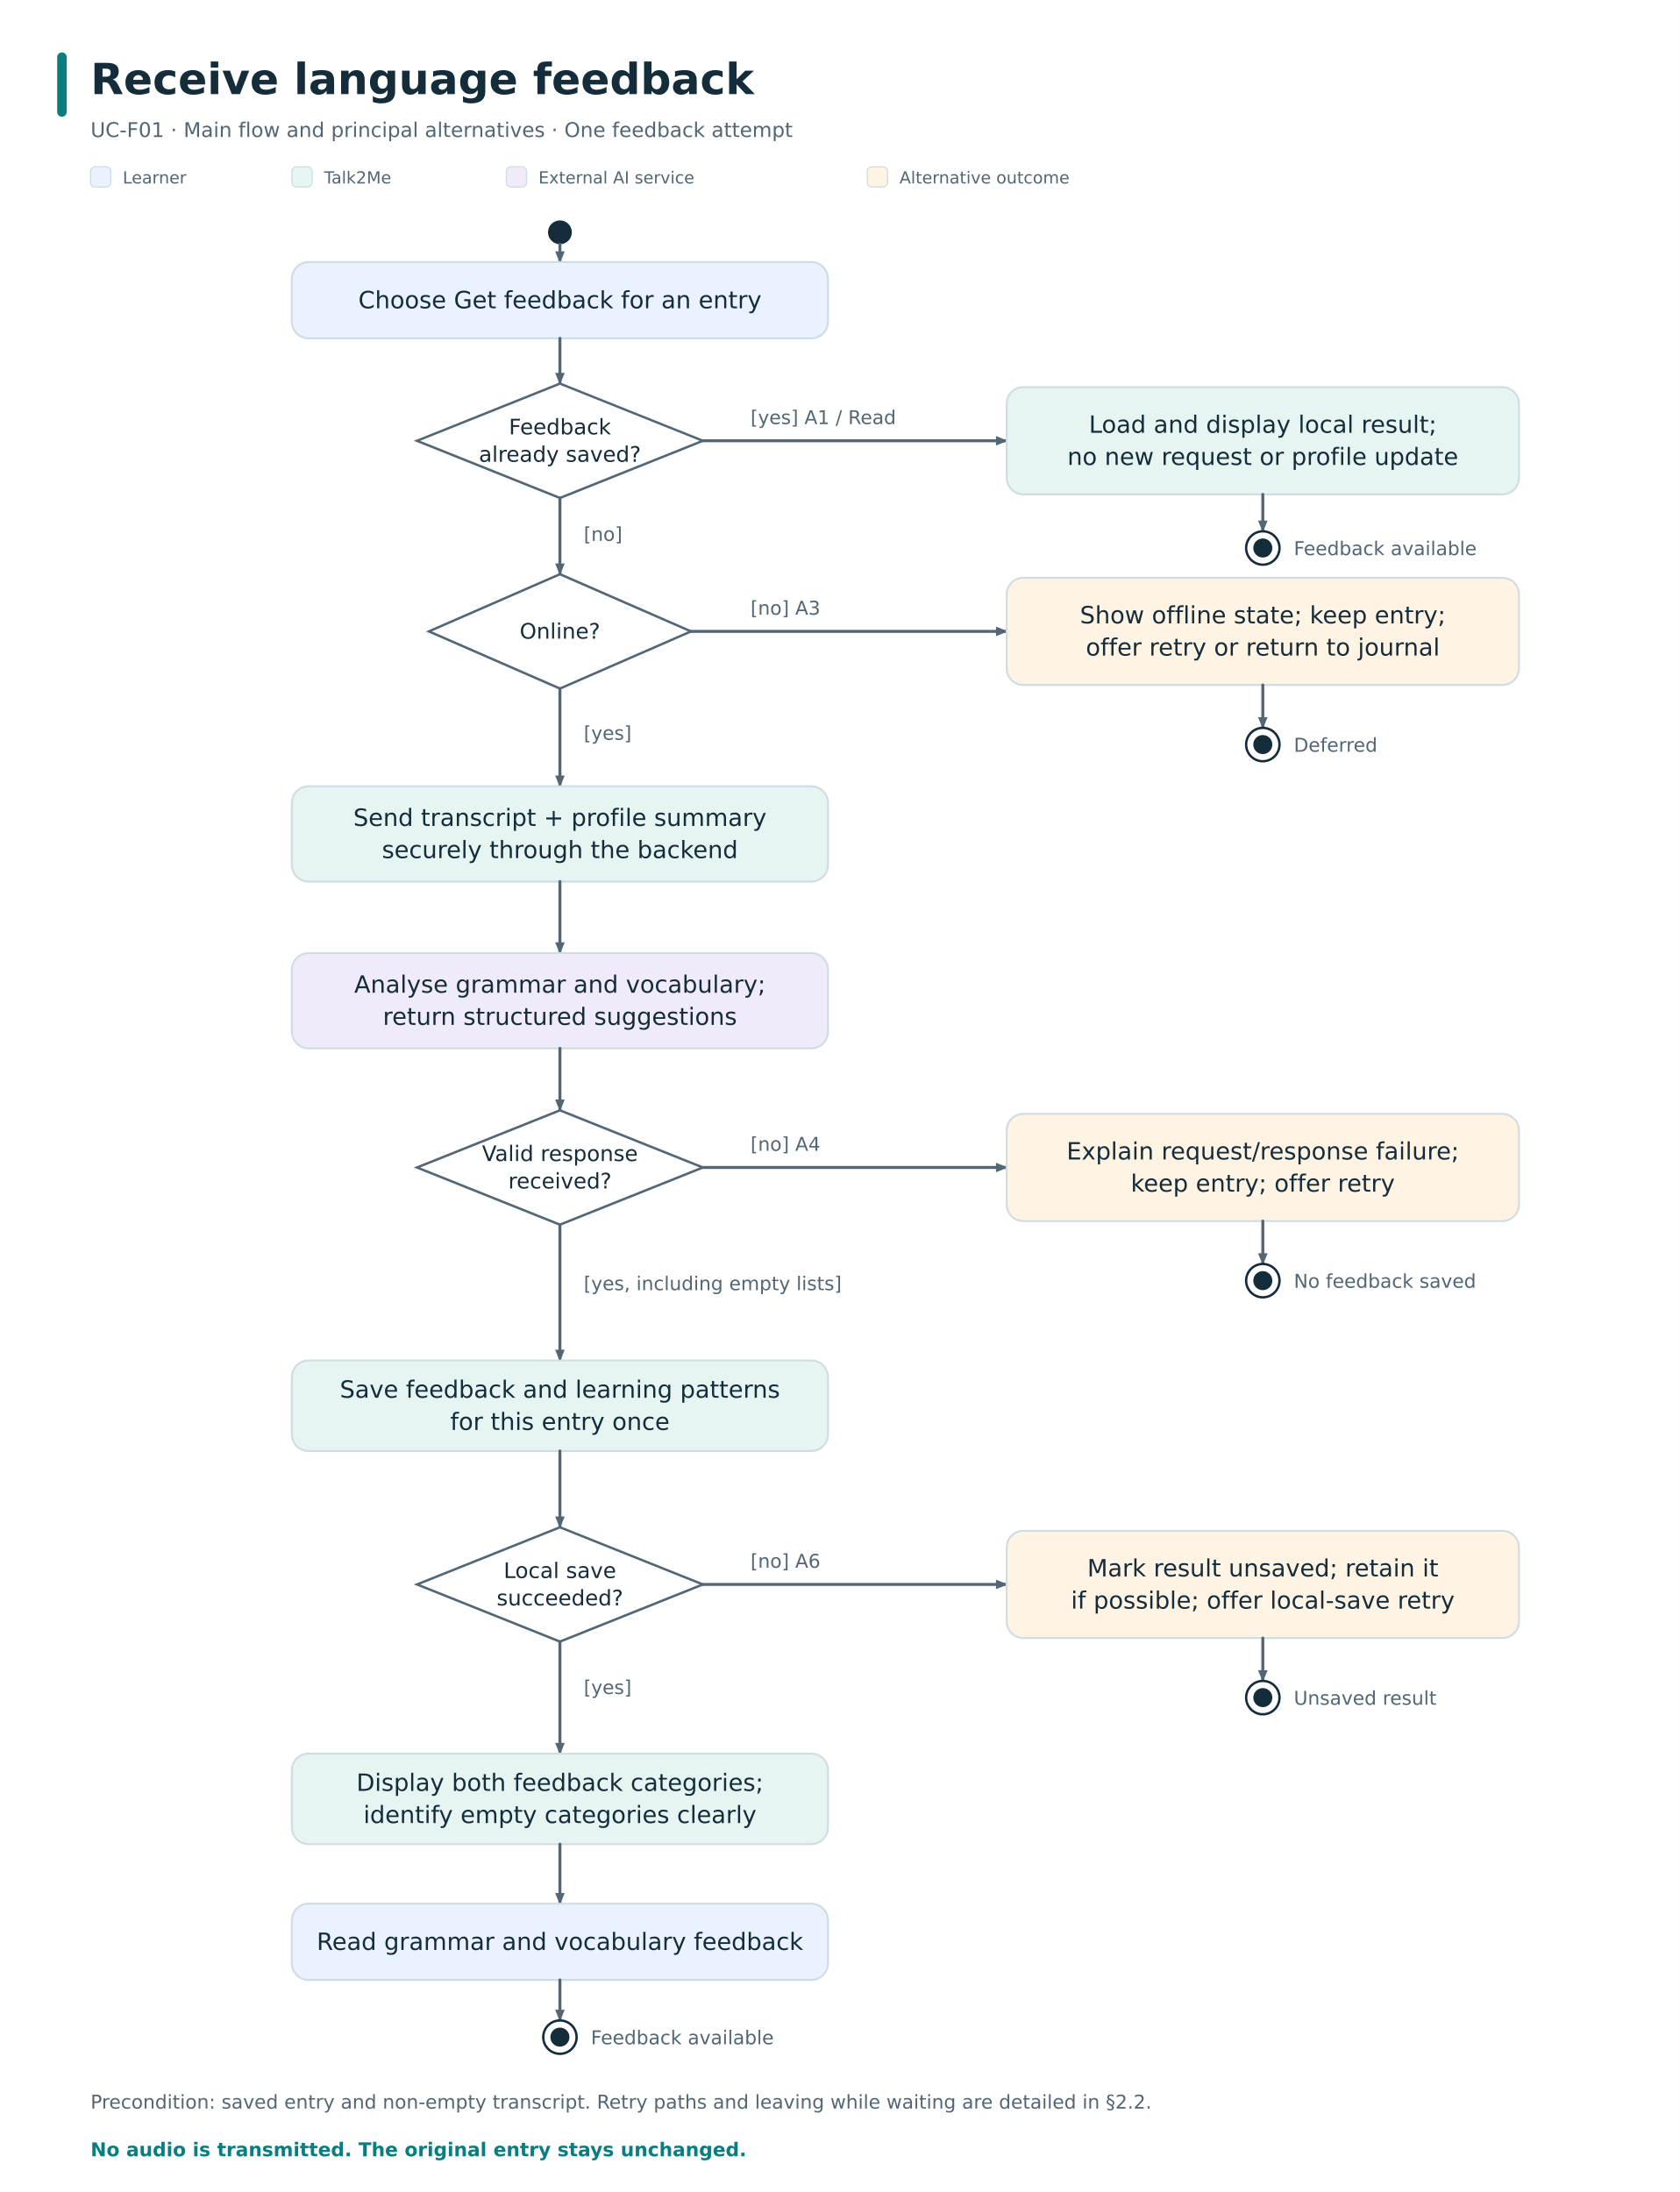
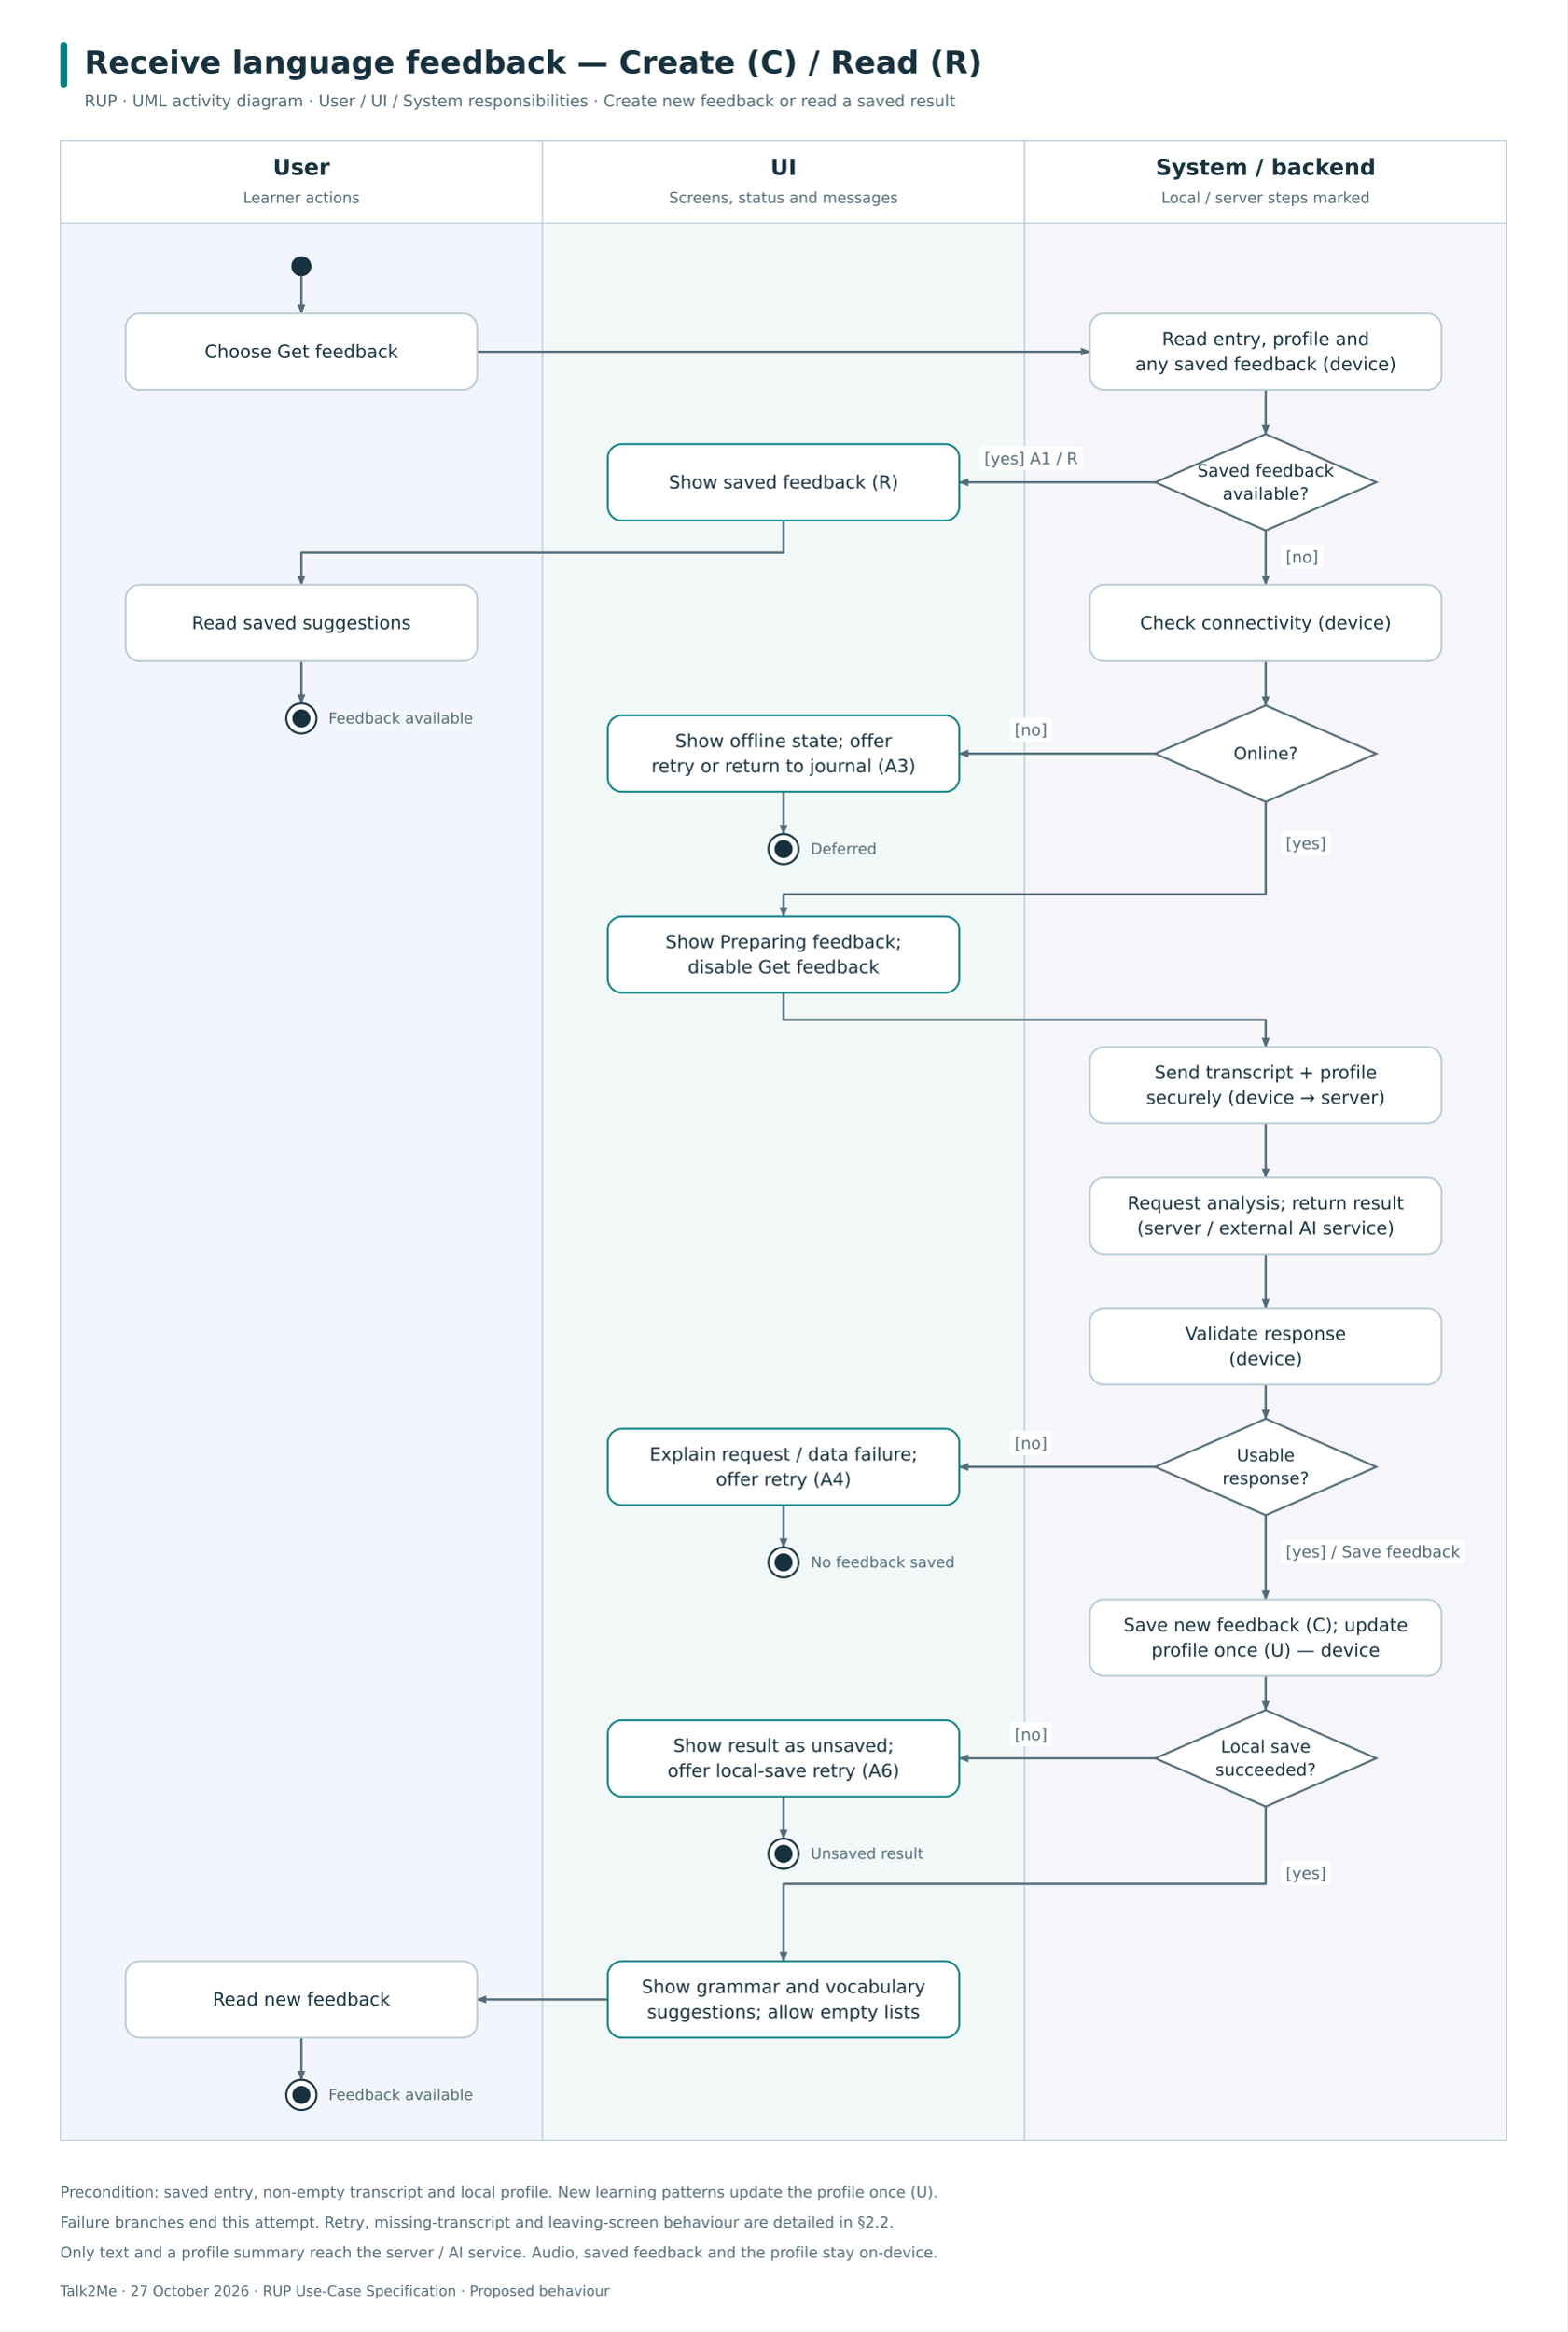
- <svg xmlns="http://www.w3.org/2000/svg" width="1410" height="1840" viewBox="0 0 1410 1840" role="img">
+ <svg xmlns="http://www.w3.org/2000/svg" width="1560" height="2320" viewBox="0 0 1560 2320" role="img">
  <defs>
    <marker id="arrow" markerWidth="10" markerHeight="8" refX="9" refY="4" orient="auto" markerUnits="userSpaceOnUse">
-       <path d="M0,0 L10,4 L0,8 Z" fill="#526675" />
+       <path d="M0,0 L10,4 L0,8 Z" fill="#536B78" />
    </marker>
  </defs>
-   <rect x="0" y="0" width="1410" height="1840" rx="0" fill="white" stroke="none" stroke-width="1" />
-   <rect x="48" y="44" width="8" height="54" rx="4" fill="#087E80" stroke="none" stroke-width="1" />
-   <text x="76" y="79" fill="#152C3A" font-family="DejaVu Sans, sans-serif" font-size="36" font-weight="700" text-anchor="start">Receive language feedback</text>
-   <text x="76" y="115" fill="#526675" font-family="DejaVu Sans, sans-serif" font-size="17" font-weight="400" text-anchor="start">UC-F01 · Main flow and principal alternatives · One feedback attempt</text>
-   <rect x="76" y="140" width="17" height="17" rx="4" fill="#EAF1FF" stroke="#CFDCE3" stroke-width="1" />
-   <text x="103" y="154" fill="#526675" font-family="DejaVu Sans, sans-serif" font-size="14" font-weight="400" text-anchor="start">Learner</text>
-   <rect x="245" y="140" width="17" height="17" rx="4" fill="#E6F5F2" stroke="#CFDCE3" stroke-width="1" />
-   <text x="272" y="154" fill="#526675" font-family="DejaVu Sans, sans-serif" font-size="14" font-weight="400" text-anchor="start">Talk2Me</text>
-   <rect x="425" y="140" width="17" height="17" rx="4" fill="#F0EBFA" stroke="#CFDCE3" stroke-width="1" />
-   <text x="452" y="154" fill="#526675" font-family="DejaVu Sans, sans-serif" font-size="14" font-weight="400" text-anchor="start">External AI service</text>
-   <rect x="728" y="140" width="17" height="17" rx="4" fill="#FFF3E4" stroke="#CFDCE3" stroke-width="1" />
-   <text x="755" y="154" fill="#526675" font-family="DejaVu Sans, sans-serif" font-size="14" font-weight="400" text-anchor="start">Alternative outcome</text>
-   <circle cx="470" cy="195" r="10" fill="#152C3A" stroke="none" stroke-width="1" />
-   <path d="M470,205 L470,220" fill="none" stroke="#526675" stroke-width="2.5" stroke-linecap="round" stroke-linejoin="round" marker-end="url(#arrow)" />
-   <rect x="245.0" y="220.0" width="450" height="64" rx="14" fill="#EAF1FF" stroke="#CFDCE3" stroke-width="1.6" />
-   <text x="470" y="258.8" fill="#152C3A" font-family="DejaVu Sans, sans-serif" font-size="20" font-weight="400" text-anchor="middle">Choose Get feedback for an entry</text>
-   <path d="M470,284 L470,322" fill="none" stroke="#526675" stroke-width="2.5" stroke-linecap="round" stroke-linejoin="round" marker-end="url(#arrow)" />
-   <polygon points="470,322.0 590.0,370 470,418.0 350.0,370" fill="white" stroke="#526675" stroke-width="2" />
-   <text x="470" y="364.62" fill="#152C3A" font-family="DejaVu Sans, sans-serif" font-size="18" font-weight="400" text-anchor="middle">Feedback</text>
-   <text x="470" y="387.62" fill="#152C3A" font-family="DejaVu Sans, sans-serif" font-size="18" font-weight="400" text-anchor="middle">already saved?</text>
-   <path d="M590,370 L845,370" fill="none" stroke="#526675" stroke-width="2.5" stroke-linecap="round" stroke-linejoin="round" marker-end="url(#arrow)" />
-   <text x="630" y="356" fill="#526675" font-family="DejaVu Sans, sans-serif" font-size="16" font-weight="400" text-anchor="start">[yes] A1 / Read</text>
-   <rect x="845.0" y="325.0" width="430" height="90" rx="14" fill="#E6F5F2" stroke="#CFDCE3" stroke-width="1.6" />
-   <text x="1060" y="363.3" fill="#152C3A" font-family="DejaVu Sans, sans-serif" font-size="20" font-weight="400" text-anchor="middle">Load and display local result;</text>
-   <text x="1060" y="390.3" fill="#152C3A" font-family="DejaVu Sans, sans-serif" font-size="20" font-weight="400" text-anchor="middle">no new request or profile update</text>
-   <path d="M1060,415 L1060,446" fill="none" stroke="#526675" stroke-width="2.5" stroke-linecap="round" stroke-linejoin="round" marker-end="url(#arrow)" />
-   <circle cx="1060" cy="460" r="14" fill="white" stroke="#152C3A" stroke-width="2" />
-   <circle cx="1060" cy="460" r="8" fill="#152C3A" stroke="none" stroke-width="1" />
-   <text x="1086" y="466" fill="#526675" font-family="DejaVu Sans, sans-serif" font-size="16" font-weight="400" text-anchor="start">Feedback available</text>
-   <path d="M470,418 L470,482" fill="none" stroke="#526675" stroke-width="2.5" stroke-linecap="round" stroke-linejoin="round" marker-end="url(#arrow)" />
-   <text x="490" y="454" fill="#526675" font-family="DejaVu Sans, sans-serif" font-size="16" font-weight="400" text-anchor="start">[no]</text>
-   <polygon points="470,482.0 580.0,530 470,578.0 360.0,530" fill="white" stroke="#526675" stroke-width="2" />
-   <text x="470" y="536.12" fill="#152C3A" font-family="DejaVu Sans, sans-serif" font-size="18" font-weight="400" text-anchor="middle">Online?</text>
-   <path d="M580,530 L845,530" fill="none" stroke="#526675" stroke-width="2.5" stroke-linecap="round" stroke-linejoin="round" marker-end="url(#arrow)" />
-   <text x="630" y="516" fill="#526675" font-family="DejaVu Sans, sans-serif" font-size="16" font-weight="400" text-anchor="start">[no] A3</text>
-   <rect x="845.0" y="485.0" width="430" height="90" rx="14" fill="#FFF3E4" stroke="#CFDCE3" stroke-width="1.6" />
-   <text x="1060" y="523.3" fill="#152C3A" font-family="DejaVu Sans, sans-serif" font-size="20" font-weight="400" text-anchor="middle">Show offline state; keep entry;</text>
-   <text x="1060" y="550.3" fill="#152C3A" font-family="DejaVu Sans, sans-serif" font-size="20" font-weight="400" text-anchor="middle">offer retry or return to journal</text>
-   <path d="M1060,575 L1060,611" fill="none" stroke="#526675" stroke-width="2.5" stroke-linecap="round" stroke-linejoin="round" marker-end="url(#arrow)" />
-   <circle cx="1060" cy="625" r="14" fill="white" stroke="#152C3A" stroke-width="2" />
-   <circle cx="1060" cy="625" r="8" fill="#152C3A" stroke="none" stroke-width="1" />
-   <text x="1086" y="631" fill="#526675" font-family="DejaVu Sans, sans-serif" font-size="16" font-weight="400" text-anchor="start">Deferred</text>
-   <path d="M470,578 L470,660" fill="none" stroke="#526675" stroke-width="2.5" stroke-linecap="round" stroke-linejoin="round" marker-end="url(#arrow)" />
-   <text x="490" y="621" fill="#526675" font-family="DejaVu Sans, sans-serif" font-size="16" font-weight="400" text-anchor="start">[yes]</text>
-   <rect x="245.0" y="660.0" width="450" height="80" rx="14" fill="#E6F5F2" stroke="#CFDCE3" stroke-width="1.6" />
-   <text x="470" y="693.3" fill="#152C3A" font-family="DejaVu Sans, sans-serif" font-size="20" font-weight="400" text-anchor="middle">Send transcript + profile summary</text>
-   <text x="470" y="720.3" fill="#152C3A" font-family="DejaVu Sans, sans-serif" font-size="20" font-weight="400" text-anchor="middle">securely through the backend</text>
-   <path d="M470,740 L470,800" fill="none" stroke="#526675" stroke-width="2.5" stroke-linecap="round" stroke-linejoin="round" marker-end="url(#arrow)" />
-   <rect x="245.0" y="800.0" width="450" height="80" rx="14" fill="#F0EBFA" stroke="#CFDCE3" stroke-width="1.6" />
-   <text x="470" y="833.3" fill="#152C3A" font-family="DejaVu Sans, sans-serif" font-size="20" font-weight="400" text-anchor="middle">Analyse grammar and vocabulary;</text>
-   <text x="470" y="860.3" fill="#152C3A" font-family="DejaVu Sans, sans-serif" font-size="20" font-weight="400" text-anchor="middle">return structured suggestions</text>
-   <path d="M470,880 L470,932" fill="none" stroke="#526675" stroke-width="2.5" stroke-linecap="round" stroke-linejoin="round" marker-end="url(#arrow)" />
-   <polygon points="470,932.0 590.0,980 470,1028.0 350.0,980" fill="white" stroke="#526675" stroke-width="2" />
-   <text x="470" y="974.62" fill="#152C3A" font-family="DejaVu Sans, sans-serif" font-size="18" font-weight="400" text-anchor="middle">Valid response</text>
-   <text x="470" y="997.62" fill="#152C3A" font-family="DejaVu Sans, sans-serif" font-size="18" font-weight="400" text-anchor="middle">received?</text>
-   <path d="M590,980 L845,980" fill="none" stroke="#526675" stroke-width="2.5" stroke-linecap="round" stroke-linejoin="round" marker-end="url(#arrow)" />
-   <text x="630" y="966" fill="#526675" font-family="DejaVu Sans, sans-serif" font-size="16" font-weight="400" text-anchor="start">[no] A4</text>
-   <rect x="845.0" y="935.0" width="430" height="90" rx="14" fill="#FFF3E4" stroke="#CFDCE3" stroke-width="1.6" />
-   <text x="1060" y="973.3" fill="#152C3A" font-family="DejaVu Sans, sans-serif" font-size="20" font-weight="400" text-anchor="middle">Explain request/response failure;</text>
-   <text x="1060" y="1000.3" fill="#152C3A" font-family="DejaVu Sans, sans-serif" font-size="20" font-weight="400" text-anchor="middle">keep entry; offer retry</text>
-   <path d="M1060,1025 L1060,1061" fill="none" stroke="#526675" stroke-width="2.5" stroke-linecap="round" stroke-linejoin="round" marker-end="url(#arrow)" />
-   <circle cx="1060" cy="1075" r="14" fill="white" stroke="#152C3A" stroke-width="2" />
-   <circle cx="1060" cy="1075" r="8" fill="#152C3A" stroke="none" stroke-width="1" />
-   <text x="1086" y="1081" fill="#526675" font-family="DejaVu Sans, sans-serif" font-size="16" font-weight="400" text-anchor="start">No feedback saved</text>
-   <path d="M470,1028 L470,1142" fill="none" stroke="#526675" stroke-width="2.5" stroke-linecap="round" stroke-linejoin="round" marker-end="url(#arrow)" />
-   <text x="490" y="1083" fill="#526675" font-family="DejaVu Sans, sans-serif" font-size="16" font-weight="400" text-anchor="start">[yes, including empty lists]</text>
-   <rect x="245.0" y="1142.0" width="450" height="76" rx="14" fill="#E6F5F2" stroke="#CFDCE3" stroke-width="1.6" />
-   <text x="470" y="1173.3" fill="#152C3A" font-family="DejaVu Sans, sans-serif" font-size="20" font-weight="400" text-anchor="middle">Save feedback and learning patterns</text>
-   <text x="470" y="1200.3" fill="#152C3A" font-family="DejaVu Sans, sans-serif" font-size="20" font-weight="400" text-anchor="middle">for this entry once</text>
-   <path d="M470,1218 L470,1282" fill="none" stroke="#526675" stroke-width="2.5" stroke-linecap="round" stroke-linejoin="round" marker-end="url(#arrow)" />
-   <polygon points="470,1282.0 590.0,1330 470,1378.0 350.0,1330" fill="white" stroke="#526675" stroke-width="2" />
-   <text x="470" y="1324.62" fill="#152C3A" font-family="DejaVu Sans, sans-serif" font-size="18" font-weight="400" text-anchor="middle">Local save</text>
-   <text x="470" y="1347.62" fill="#152C3A" font-family="DejaVu Sans, sans-serif" font-size="18" font-weight="400" text-anchor="middle">succeeded?</text>
-   <path d="M590,1330 L845,1330" fill="none" stroke="#526675" stroke-width="2.5" stroke-linecap="round" stroke-linejoin="round" marker-end="url(#arrow)" />
-   <text x="630" y="1316" fill="#526675" font-family="DejaVu Sans, sans-serif" font-size="16" font-weight="400" text-anchor="start">[no] A6</text>
-   <rect x="845.0" y="1285.0" width="430" height="90" rx="14" fill="#FFF3E4" stroke="#CFDCE3" stroke-width="1.6" />
-   <text x="1060" y="1323.3" fill="#152C3A" font-family="DejaVu Sans, sans-serif" font-size="20" font-weight="400" text-anchor="middle">Mark result unsaved; retain it</text>
-   <text x="1060" y="1350.3" fill="#152C3A" font-family="DejaVu Sans, sans-serif" font-size="20" font-weight="400" text-anchor="middle">if possible; offer local-save retry</text>
-   <path d="M1060,1375 L1060,1411" fill="none" stroke="#526675" stroke-width="2.5" stroke-linecap="round" stroke-linejoin="round" marker-end="url(#arrow)" />
-   <circle cx="1060" cy="1425" r="14" fill="white" stroke="#152C3A" stroke-width="2" />
-   <circle cx="1060" cy="1425" r="8" fill="#152C3A" stroke="none" stroke-width="1" />
-   <text x="1086" y="1431" fill="#526675" font-family="DejaVu Sans, sans-serif" font-size="16" font-weight="400" text-anchor="start">Unsaved result</text>
-   <path d="M470,1378 L470,1472" fill="none" stroke="#526675" stroke-width="2.5" stroke-linecap="round" stroke-linejoin="round" marker-end="url(#arrow)" />
-   <text x="490" y="1422" fill="#526675" font-family="DejaVu Sans, sans-serif" font-size="16" font-weight="400" text-anchor="start">[yes]</text>
-   <rect x="245.0" y="1472.0" width="450" height="76" rx="14" fill="#E6F5F2" stroke="#CFDCE3" stroke-width="1.6" />
-   <text x="470" y="1503.3" fill="#152C3A" font-family="DejaVu Sans, sans-serif" font-size="20" font-weight="400" text-anchor="middle">Display both feedback categories;</text>
-   <text x="470" y="1530.3" fill="#152C3A" font-family="DejaVu Sans, sans-serif" font-size="20" font-weight="400" text-anchor="middle">identify empty categories clearly</text>
-   <path d="M470,1548 L470,1598" fill="none" stroke="#526675" stroke-width="2.5" stroke-linecap="round" stroke-linejoin="round" marker-end="url(#arrow)" />
-   <rect x="245.0" y="1598.0" width="450" height="64" rx="14" fill="#EAF1FF" stroke="#CFDCE3" stroke-width="1.6" />
-   <text x="470" y="1636.8" fill="#152C3A" font-family="DejaVu Sans, sans-serif" font-size="20" font-weight="400" text-anchor="middle">Read grammar and vocabulary feedback</text>
-   <path d="M470,1662 L470,1696" fill="none" stroke="#526675" stroke-width="2.5" stroke-linecap="round" stroke-linejoin="round" marker-end="url(#arrow)" />
-   <circle cx="470" cy="1710" r="14" fill="white" stroke="#152C3A" stroke-width="2" />
-   <circle cx="470" cy="1710" r="8" fill="#152C3A" stroke="none" stroke-width="1" />
-   <text x="496" y="1716" fill="#526675" font-family="DejaVu Sans, sans-serif" font-size="16" font-weight="400" text-anchor="start">Feedback available</text>
-   <text x="76" y="1770" fill="#526675" font-family="DejaVu Sans, sans-serif" font-size="16" font-weight="400" text-anchor="start">Precondition: saved entry and non-empty transcript. Retry paths and leaving while waiting are detailed in §2.2.</text>
-   <text x="76" y="1810" fill="#087E80" font-family="DejaVu Sans, sans-serif" font-size="16" font-weight="700" text-anchor="start">No audio is transmitted. The original entry stays unchanged.</text>
+   <rect x="0" y="0" width="1560" height="2320" rx="0" fill="white" stroke="none" stroke-width="1" />
+   <rect x="60" y="42" width="7" height="45" rx="3" fill="#087E80" stroke="none" stroke-width="1" />
+   <text x="84" y="73" font-family="DejaVu Sans, sans-serif" font-size="31" font-weight="700" fill="#17313E" text-anchor="start">Receive language feedback — Create (C) / Read (R)</text>
+   <text x="84" y="106" font-family="DejaVu Sans, sans-serif" font-size="16" font-weight="400" fill="#536B78" text-anchor="start">RUP · UML activity diagram · User / UI / System responsibilities · Create new feedback or read a saved result</text>
+   <rect x="60" y="140" width="480" height="1990" rx="0" fill="#F2F6FC" stroke="#B9CBD4" stroke-width="1" />
+   <rect x="60" y="140" width="480" height="82" rx="0" fill="white" stroke="#B9CBD4" stroke-width="1" />
+   <text x="300" y="174" font-family="DejaVu Sans, sans-serif" font-size="22" font-weight="700" fill="#17313E" text-anchor="middle">User</text>
+   <text x="300" y="202" font-family="DejaVu Sans, sans-serif" font-size="15" font-weight="400" fill="#536B78" text-anchor="middle">Learner actions</text>
+   <rect x="540" y="140" width="480" height="1990" rx="0" fill="#F1F8F7" stroke="#B9CBD4" stroke-width="1" />
+   <rect x="540" y="140" width="480" height="82" rx="0" fill="white" stroke="#B9CBD4" stroke-width="1" />
+   <text x="780" y="174" font-family="DejaVu Sans, sans-serif" font-size="22" font-weight="700" fill="#17313E" text-anchor="middle">UI</text>
+   <text x="780" y="202" font-family="DejaVu Sans, sans-serif" font-size="15" font-weight="400" fill="#536B78" text-anchor="middle">Screens, status and messages</text>
+   <rect x="1020" y="140" width="480" height="1990" rx="0" fill="#F5F5FA" stroke="#B9CBD4" stroke-width="1" />
+   <rect x="1020" y="140" width="480" height="82" rx="0" fill="white" stroke="#B9CBD4" stroke-width="1" />
+   <text x="1260" y="174" font-family="DejaVu Sans, sans-serif" font-size="22" font-weight="700" fill="#17313E" text-anchor="middle">System / backend</text>
+   <text x="1260" y="202" font-family="DejaVu Sans, sans-serif" font-size="15" font-weight="400" fill="#536B78" text-anchor="middle">Local / server steps marked</text>
+   <path d="M300,275.0 L300,312.0" fill="none" stroke="#536B78" stroke-width="2.2" stroke-linejoin="round" marker-end="url(#arrow)" />
+   <path d="M475.0,350 L1085.0,350" fill="none" stroke="#536B78" stroke-width="2.2" stroke-linejoin="round" marker-end="url(#arrow)" />
+   <path d="M1260,388.0 L1260,432.0" fill="none" stroke="#536B78" stroke-width="2.2" stroke-linejoin="round" marker-end="url(#arrow)" />
+   <path d="M1150.0,480 L955.0,480" fill="none" stroke="#536B78" stroke-width="2.2" stroke-linejoin="round" marker-end="url(#arrow)" />
+   <path d="M780,518.0 L780,550.0 L300,550.0 L300,582.0" fill="none" stroke="#536B78" stroke-width="2.2" stroke-linejoin="round" marker-end="url(#arrow)" />
+   <path d="M300,658.0 L300,700.0" fill="none" stroke="#536B78" stroke-width="2.2" stroke-linejoin="round" marker-end="url(#arrow)" />
+   <path d="M1260,528.0 L1260,582.0" fill="none" stroke="#536B78" stroke-width="2.2" stroke-linejoin="round" marker-end="url(#arrow)" />
+   <path d="M1260,658.0 L1260,702.0" fill="none" stroke="#536B78" stroke-width="2.2" stroke-linejoin="round" marker-end="url(#arrow)" />
+   <path d="M1150.0,750 L955.0,750" fill="none" stroke="#536B78" stroke-width="2.2" stroke-linejoin="round" marker-end="url(#arrow)" />
+   <path d="M780,788.0 L780,830.0" fill="none" stroke="#536B78" stroke-width="2.2" stroke-linejoin="round" marker-end="url(#arrow)" />
+   <path d="M1260,798.0 L1260,890 L780,890 L780,912.0" fill="none" stroke="#536B78" stroke-width="2.2" stroke-linejoin="round" marker-end="url(#arrow)" />
+   <path d="M780,988.0 L780,1015.0 L1260,1015.0 L1260,1042.0" fill="none" stroke="#536B78" stroke-width="2.2" stroke-linejoin="round" marker-end="url(#arrow)" />
+   <path d="M1260,1118.0 L1260,1172.0" fill="none" stroke="#536B78" stroke-width="2.2" stroke-linejoin="round" marker-end="url(#arrow)" />
+   <path d="M1260,1248.0 L1260,1302.0" fill="none" stroke="#536B78" stroke-width="2.2" stroke-linejoin="round" marker-end="url(#arrow)" />
+   <path d="M1260,1378.0 L1260,1412.0" fill="none" stroke="#536B78" stroke-width="2.2" stroke-linejoin="round" marker-end="url(#arrow)" />
+   <path d="M1150.0,1460 L955.0,1460" fill="none" stroke="#536B78" stroke-width="2.2" stroke-linejoin="round" marker-end="url(#arrow)" />
+   <path d="M780,1498.0 L780,1540.0" fill="none" stroke="#536B78" stroke-width="2.2" stroke-linejoin="round" marker-end="url(#arrow)" />
+   <path d="M1260,1508.0 L1260,1592.0" fill="none" stroke="#536B78" stroke-width="2.2" stroke-linejoin="round" marker-end="url(#arrow)" />
+   <path d="M1260,1668.0 L1260,1702.0" fill="none" stroke="#536B78" stroke-width="2.2" stroke-linejoin="round" marker-end="url(#arrow)" />
+   <path d="M1150.0,1750 L955.0,1750" fill="none" stroke="#536B78" stroke-width="2.2" stroke-linejoin="round" marker-end="url(#arrow)" />
+   <path d="M780,1788.0 L780,1830.0" fill="none" stroke="#536B78" stroke-width="2.2" stroke-linejoin="round" marker-end="url(#arrow)" />
+   <path d="M1260,1798.0 L1260,1875.0 L780,1875.0 L780,1952.0" fill="none" stroke="#536B78" stroke-width="2.2" stroke-linejoin="round" marker-end="url(#arrow)" />
+   <path d="M605.0,1990 L475.0,1990" fill="none" stroke="#536B78" stroke-width="2.2" stroke-linejoin="round" marker-end="url(#arrow)" />
+   <path d="M300,2028.0 L300,2070.0" fill="none" stroke="#536B78" stroke-width="2.2" stroke-linejoin="round" marker-end="url(#arrow)" />
+   <circle cx="300" cy="265" r="10" fill="#17313E" />
+   <rect x="125.0" y="312.0" width="350" height="76" rx="14" fill="white" stroke="#B9CBD4" stroke-width="1.8" />
+   <text x="300" y="356.12" font-family="DejaVu Sans, sans-serif" font-size="18" font-weight="400" fill="#17313E" text-anchor="middle">Choose Get feedback</text>
+   <rect x="1085.0" y="312.0" width="350" height="76" rx="14" fill="white" stroke="#B9CBD4" stroke-width="1.8" />
+   <text x="1260" y="343.62" font-family="DejaVu Sans, sans-serif" font-size="18" font-weight="400" fill="#17313E" text-anchor="middle">Read entry, profile and</text>
+   <text x="1260" y="368.62" font-family="DejaVu Sans, sans-serif" font-size="18" font-weight="400" fill="#17313E" text-anchor="middle">any saved feedback (device)</text>
+   <polygon points="1260,432.0 1370.0,480 1260,528.0 1150.0,480" fill="white" stroke="#536B78" stroke-width="2" />
+   <text x="1260" y="474.28" font-family="DejaVu Sans, sans-serif" font-size="17" font-weight="400" fill="#17313E" text-anchor="middle">Saved feedback</text>
+   <text x="1260" y="497.28" font-family="DejaVu Sans, sans-serif" font-size="17" font-weight="400" fill="#17313E" text-anchor="middle">available?</text>
+   <rect x="605.0" y="442.0" width="350" height="76" rx="14" fill="white" stroke="#087E80" stroke-width="1.8" />
+   <text x="780" y="486.12" font-family="DejaVu Sans, sans-serif" font-size="18" font-weight="400" fill="#17313E" text-anchor="middle">Show saved feedback (R)</text>
+   <rect x="125.0" y="582.0" width="350" height="76" rx="14" fill="white" stroke="#B9CBD4" stroke-width="1.8" />
+   <text x="300" y="626.12" font-family="DejaVu Sans, sans-serif" font-size="18" font-weight="400" fill="#17313E" text-anchor="middle">Read saved suggestions</text>
+   <circle cx="300" cy="715" r="15" fill="white" stroke="#17313E" stroke-width="2" />
+   <circle cx="300" cy="715" r="9" fill="#17313E" />
+   <text x="327" y="720" font-family="DejaVu Sans, sans-serif" font-size="15" font-weight="400" fill="#536B78" text-anchor="start">Feedback available</text>
+   <rect x="1085.0" y="582.0" width="350" height="76" rx="14" fill="white" stroke="#B9CBD4" stroke-width="1.8" />
+   <text x="1260" y="626.12" font-family="DejaVu Sans, sans-serif" font-size="18" font-weight="400" fill="#17313E" text-anchor="middle">Check connectivity (device)</text>
+   <polygon points="1260,702.0 1370.0,750 1260,798.0 1150.0,750" fill="white" stroke="#536B78" stroke-width="2" />
+   <text x="1260" y="755.78" font-family="DejaVu Sans, sans-serif" font-size="17" font-weight="400" fill="#17313E" text-anchor="middle">Online?</text>
+   <rect x="605.0" y="712.0" width="350" height="76" rx="14" fill="white" stroke="#087E80" stroke-width="1.8" />
+   <text x="780" y="743.62" font-family="DejaVu Sans, sans-serif" font-size="18" font-weight="400" fill="#17313E" text-anchor="middle">Show offline state; offer</text>
+   <text x="780" y="768.62" font-family="DejaVu Sans, sans-serif" font-size="18" font-weight="400" fill="#17313E" text-anchor="middle">retry or return to journal (A3)</text>
+   <circle cx="780" cy="845" r="15" fill="white" stroke="#17313E" stroke-width="2" />
+   <circle cx="780" cy="845" r="9" fill="#17313E" />
+   <text x="807" y="850" font-family="DejaVu Sans, sans-serif" font-size="15" font-weight="400" fill="#536B78" text-anchor="start">Deferred</text>
+   <rect x="605.0" y="912.0" width="350" height="76" rx="14" fill="white" stroke="#087E80" stroke-width="1.8" />
+   <text x="780" y="943.62" font-family="DejaVu Sans, sans-serif" font-size="18" font-weight="400" fill="#17313E" text-anchor="middle">Show Preparing feedback;</text>
+   <text x="780" y="968.62" font-family="DejaVu Sans, sans-serif" font-size="18" font-weight="400" fill="#17313E" text-anchor="middle">disable Get feedback</text>
+   <rect x="1085.0" y="1042.0" width="350" height="76" rx="14" fill="white" stroke="#B9CBD4" stroke-width="1.8" />
+   <text x="1260" y="1073.62" font-family="DejaVu Sans, sans-serif" font-size="18" font-weight="400" fill="#17313E" text-anchor="middle">Send transcript + profile</text>
+   <text x="1260" y="1098.62" font-family="DejaVu Sans, sans-serif" font-size="18" font-weight="400" fill="#17313E" text-anchor="middle">securely (device → server)</text>
+   <rect x="1085.0" y="1172.0" width="350" height="76" rx="14" fill="white" stroke="#B9CBD4" stroke-width="1.8" />
+   <text x="1260" y="1203.62" font-family="DejaVu Sans, sans-serif" font-size="18" font-weight="400" fill="#17313E" text-anchor="middle">Request analysis; return result</text>
+   <text x="1260" y="1228.62" font-family="DejaVu Sans, sans-serif" font-size="18" font-weight="400" fill="#17313E" text-anchor="middle">(server / external AI service)</text>
+   <rect x="1085.0" y="1302.0" width="350" height="76" rx="14" fill="white" stroke="#B9CBD4" stroke-width="1.8" />
+   <text x="1260" y="1333.62" font-family="DejaVu Sans, sans-serif" font-size="18" font-weight="400" fill="#17313E" text-anchor="middle">Validate response</text>
+   <text x="1260" y="1358.62" font-family="DejaVu Sans, sans-serif" font-size="18" font-weight="400" fill="#17313E" text-anchor="middle">(device)</text>
+   <polygon points="1260,1412.0 1370.0,1460 1260,1508.0 1150.0,1460" fill="white" stroke="#536B78" stroke-width="2" />
+   <text x="1260" y="1454.28" font-family="DejaVu Sans, sans-serif" font-size="17" font-weight="400" fill="#17313E" text-anchor="middle">Usable</text>
+   <text x="1260" y="1477.28" font-family="DejaVu Sans, sans-serif" font-size="17" font-weight="400" fill="#17313E" text-anchor="middle">response?</text>
+   <rect x="605.0" y="1422.0" width="350" height="76" rx="14" fill="white" stroke="#087E80" stroke-width="1.8" />
+   <text x="780" y="1453.62" font-family="DejaVu Sans, sans-serif" font-size="18" font-weight="400" fill="#17313E" text-anchor="middle">Explain request / data failure;</text>
+   <text x="780" y="1478.62" font-family="DejaVu Sans, sans-serif" font-size="18" font-weight="400" fill="#17313E" text-anchor="middle">offer retry (A4)</text>
+   <circle cx="780" cy="1555" r="15" fill="white" stroke="#17313E" stroke-width="2" />
+   <circle cx="780" cy="1555" r="9" fill="#17313E" />
+   <text x="807" y="1560" font-family="DejaVu Sans, sans-serif" font-size="15" font-weight="400" fill="#536B78" text-anchor="start">No feedback saved</text>
+   <rect x="1085.0" y="1592.0" width="350" height="76" rx="14" fill="white" stroke="#B9CBD4" stroke-width="1.8" />
+   <text x="1260" y="1623.62" font-family="DejaVu Sans, sans-serif" font-size="18" font-weight="400" fill="#17313E" text-anchor="middle">Save new feedback (C); update</text>
+   <text x="1260" y="1648.62" font-family="DejaVu Sans, sans-serif" font-size="18" font-weight="400" fill="#17313E" text-anchor="middle">profile once (U) — device</text>
+   <polygon points="1260,1702.0 1370.0,1750 1260,1798.0 1150.0,1750" fill="white" stroke="#536B78" stroke-width="2" />
+   <text x="1260" y="1744.28" font-family="DejaVu Sans, sans-serif" font-size="17" font-weight="400" fill="#17313E" text-anchor="middle">Local save</text>
+   <text x="1260" y="1767.28" font-family="DejaVu Sans, sans-serif" font-size="17" font-weight="400" fill="#17313E" text-anchor="middle">succeeded?</text>
+   <rect x="605.0" y="1712.0" width="350" height="76" rx="14" fill="white" stroke="#087E80" stroke-width="1.8" />
+   <text x="780" y="1743.62" font-family="DejaVu Sans, sans-serif" font-size="18" font-weight="400" fill="#17313E" text-anchor="middle">Show result as unsaved;</text>
+   <text x="780" y="1768.62" font-family="DejaVu Sans, sans-serif" font-size="18" font-weight="400" fill="#17313E" text-anchor="middle">offer local-save retry (A6)</text>
+   <circle cx="780" cy="1845" r="15" fill="white" stroke="#17313E" stroke-width="2" />
+   <circle cx="780" cy="1845" r="9" fill="#17313E" />
+   <text x="807" y="1850" font-family="DejaVu Sans, sans-serif" font-size="15" font-weight="400" fill="#536B78" text-anchor="start">Unsaved result</text>
+   <rect x="605.0" y="1952.0" width="350" height="76" rx="14" fill="white" stroke="#087E80" stroke-width="1.8" />
+   <text x="780" y="1983.62" font-family="DejaVu Sans, sans-serif" font-size="18" font-weight="400" fill="#17313E" text-anchor="middle">Show grammar and vocabulary</text>
+   <text x="780" y="2008.62" font-family="DejaVu Sans, sans-serif" font-size="18" font-weight="400" fill="#17313E" text-anchor="middle">suggestions; allow empty lists</text>
+   <rect x="125.0" y="1952.0" width="350" height="76" rx="14" fill="white" stroke="#B9CBD4" stroke-width="1.8" />
+   <text x="300" y="1996.12" font-family="DejaVu Sans, sans-serif" font-size="18" font-weight="400" fill="#17313E" text-anchor="middle">Read new feedback</text>
+   <circle cx="300" cy="2085" r="15" fill="white" stroke="#17313E" stroke-width="2" />
+   <circle cx="300" cy="2085" r="9" fill="#17313E" />
+   <text x="327" y="2090" font-family="DejaVu Sans, sans-serif" font-size="15" font-weight="400" fill="#536B78" text-anchor="start">Feedback available</text>
+   <rect x="975" y="444" width="103.094" height="24" rx="4" fill="white" stroke="none" stroke-width="1" />
+   <text x="980" y="462" font-family="DejaVu Sans, sans-serif" font-size="16" font-weight="400" fill="#536B78" text-anchor="start">[yes] A1 / R</text>
+   <rect x="1275" y="542" width="42.438" height="24" rx="4" fill="white" stroke="none" stroke-width="1" />
+   <text x="1280" y="560" font-family="DejaVu Sans, sans-serif" font-size="16" font-weight="400" fill="#536B78" text-anchor="start">[no]</text>
+   <rect x="1005" y="714" width="42.438" height="24" rx="4" fill="white" stroke="none" stroke-width="1" />
+   <text x="1010" y="732" font-family="DejaVu Sans, sans-serif" font-size="16" font-weight="400" fill="#536B78" text-anchor="start">[no]</text>
+   <rect x="1275" y="827" width="50.156" height="24" rx="4" fill="white" stroke="none" stroke-width="1" />
+   <text x="1280" y="845" font-family="DejaVu Sans, sans-serif" font-size="16" font-weight="400" fill="#536B78" text-anchor="start">[yes]</text>
+   <rect x="1005" y="1424" width="42.438" height="24" rx="4" fill="white" stroke="none" stroke-width="1" />
+   <text x="1010" y="1442" font-family="DejaVu Sans, sans-serif" font-size="16" font-weight="400" fill="#536B78" text-anchor="start">[no]</text>
+   <rect x="1275" y="1532" width="183.625" height="24" rx="4" fill="white" stroke="none" stroke-width="1" />
+   <text x="1280" y="1550" font-family="DejaVu Sans, sans-serif" font-size="16" font-weight="400" fill="#536B78" text-anchor="start">[yes] / Save feedback</text>
+   <rect x="1005" y="1714" width="42.438" height="24" rx="4" fill="white" stroke="none" stroke-width="1" />
+   <text x="1010" y="1732" font-family="DejaVu Sans, sans-serif" font-size="16" font-weight="400" fill="#536B78" text-anchor="start">[no]</text>
+   <rect x="1275" y="1852" width="50.156" height="24" rx="4" fill="white" stroke="none" stroke-width="1" />
+   <text x="1280" y="1870" font-family="DejaVu Sans, sans-serif" font-size="16" font-weight="400" fill="#536B78" text-anchor="start">[yes]</text>
+   <text x="60" y="2187" font-family="DejaVu Sans, sans-serif" font-size="15" font-weight="400" fill="#536B78" text-anchor="start">Precondition: saved entry, non-empty transcript and local profile. New learning patterns update the profile once (U).</text>
+   <text x="60" y="2217" font-family="DejaVu Sans, sans-serif" font-size="15" font-weight="400" fill="#536B78" text-anchor="start">Failure branches end this attempt. Retry, missing-transcript and leaving-screen behaviour are detailed in §2.2.</text>
+   <text x="60" y="2247" font-family="DejaVu Sans, sans-serif" font-size="15" font-weight="400" fill="#536B78" text-anchor="start">Only text and a profile summary reach the server / AI service. Audio, saved feedback and the profile stay on-device.</text>
+   <text x="60" y="2285" font-family="DejaVu Sans, sans-serif" font-size="14" font-weight="400" fill="#536B78" text-anchor="start">Talk2Me · 27 October 2026 · RUP Use-Case Specification · Proposed behaviour</text>
</svg>
